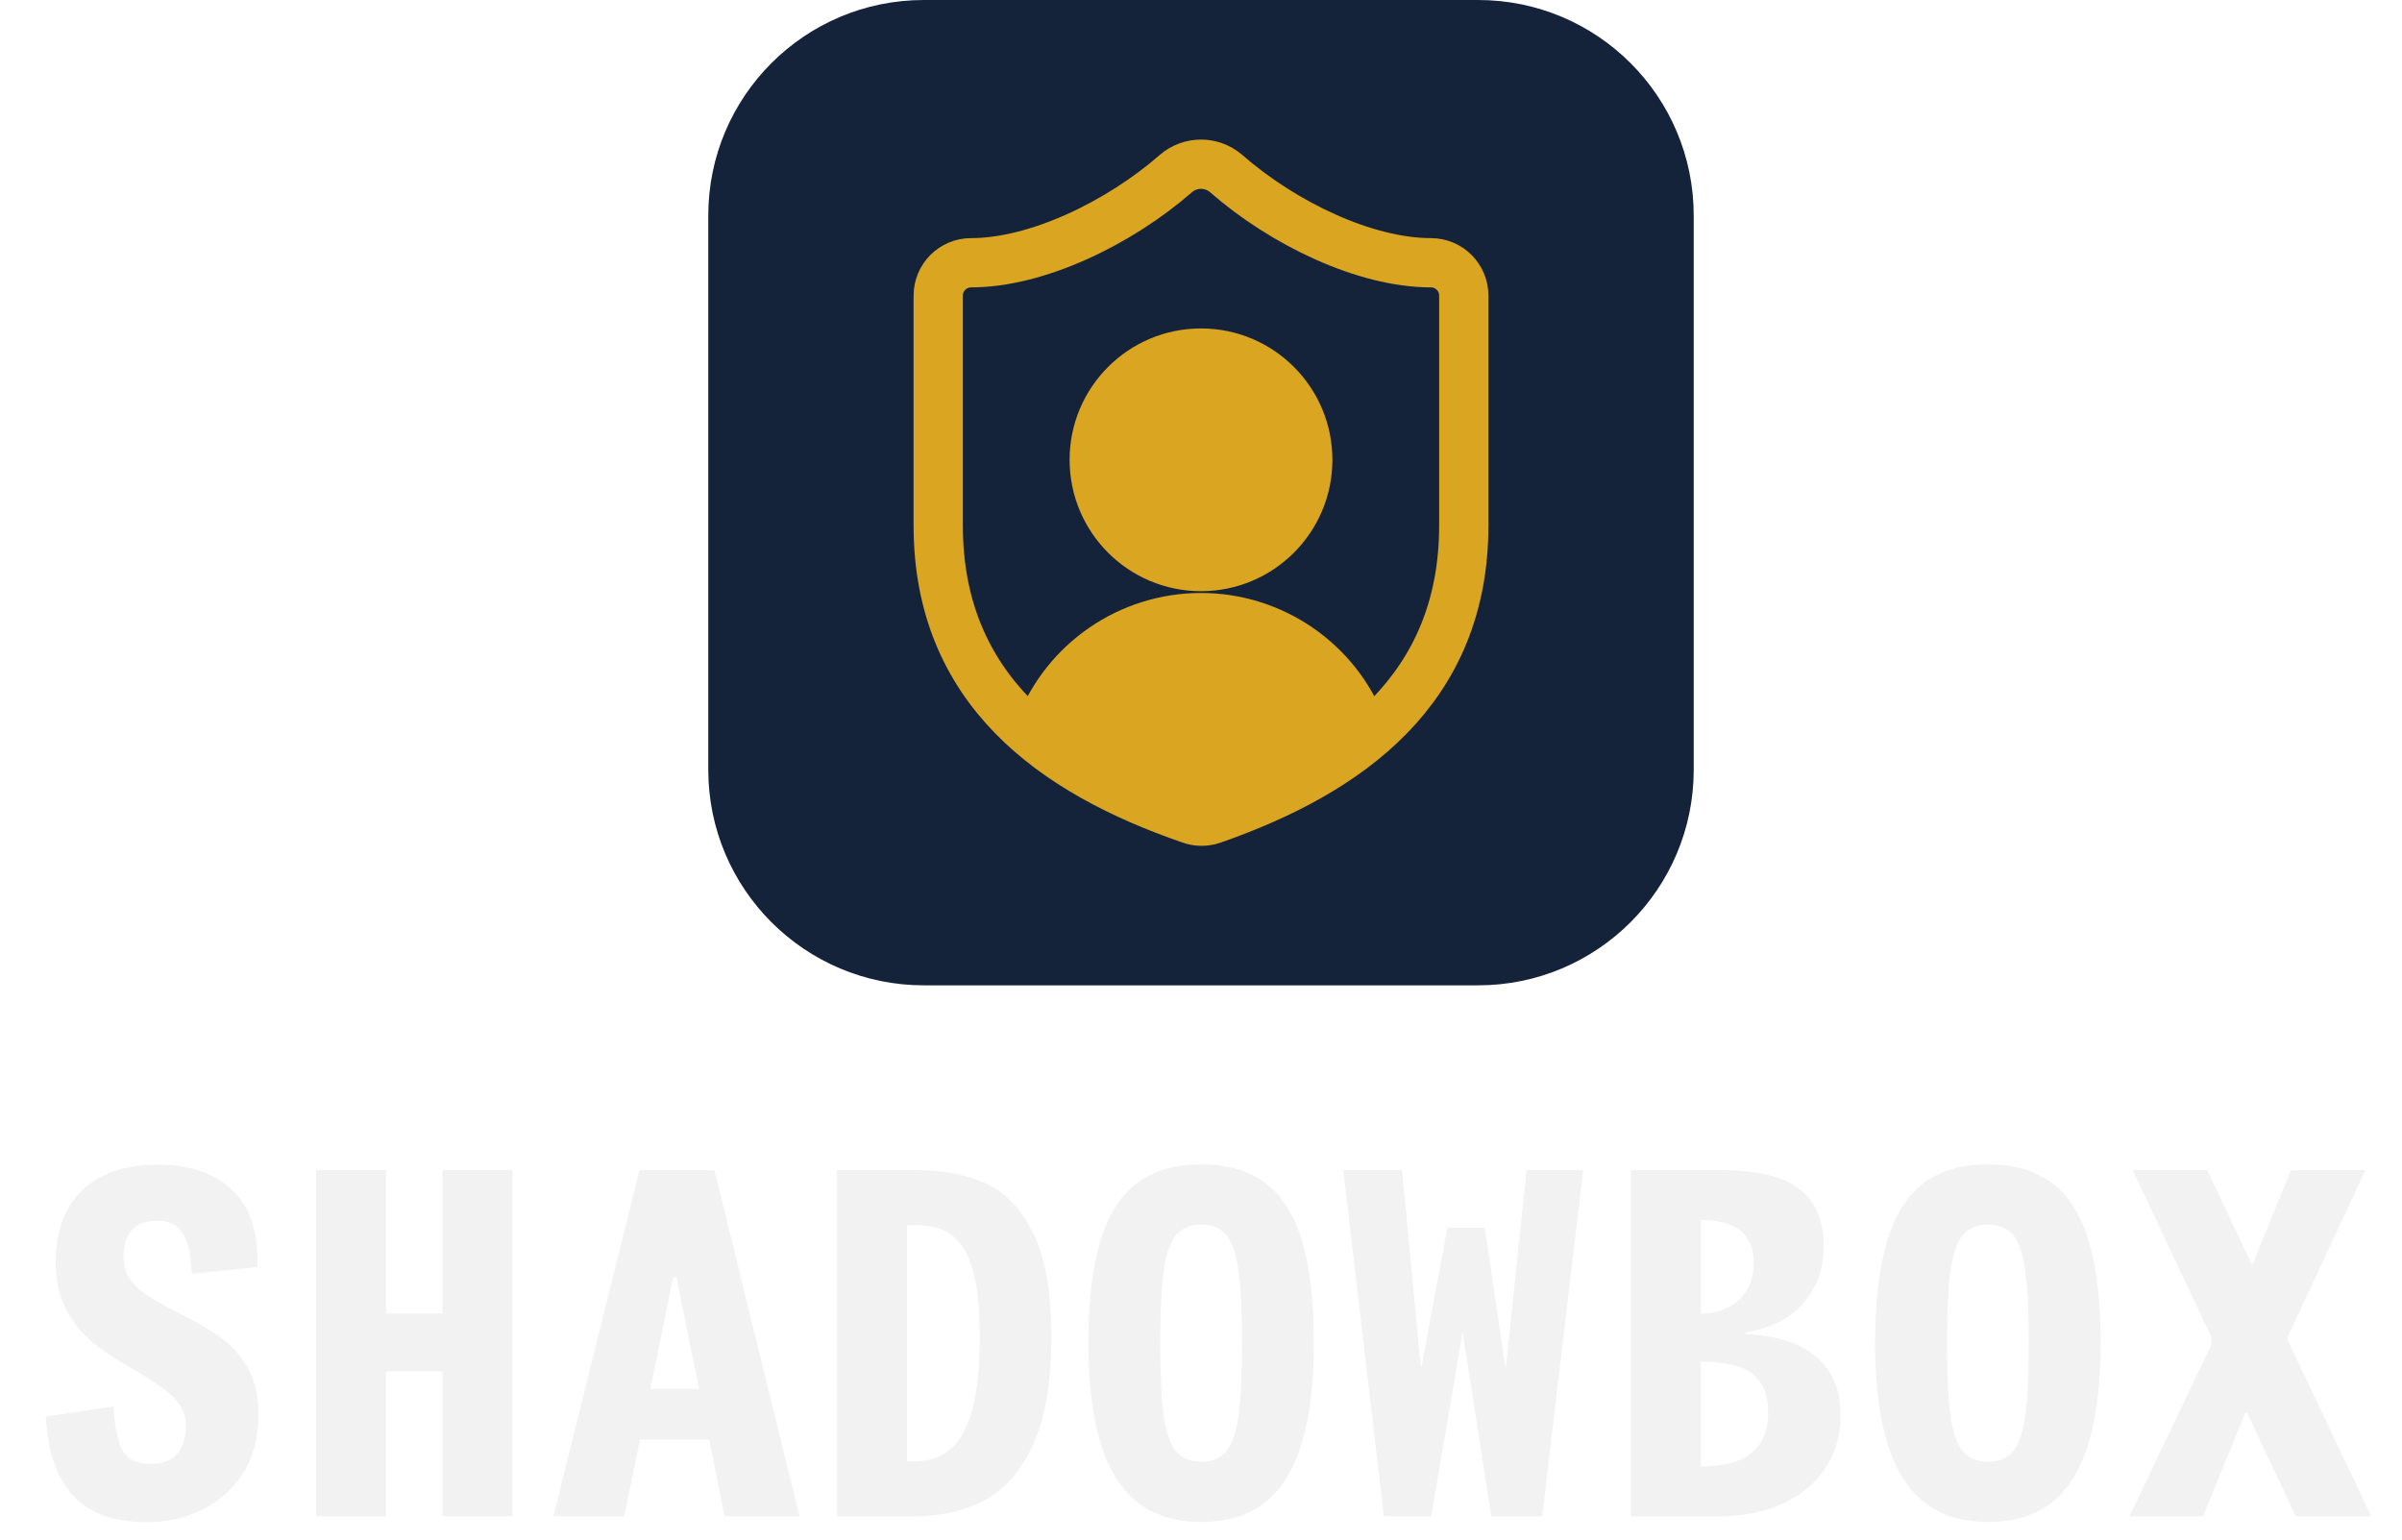
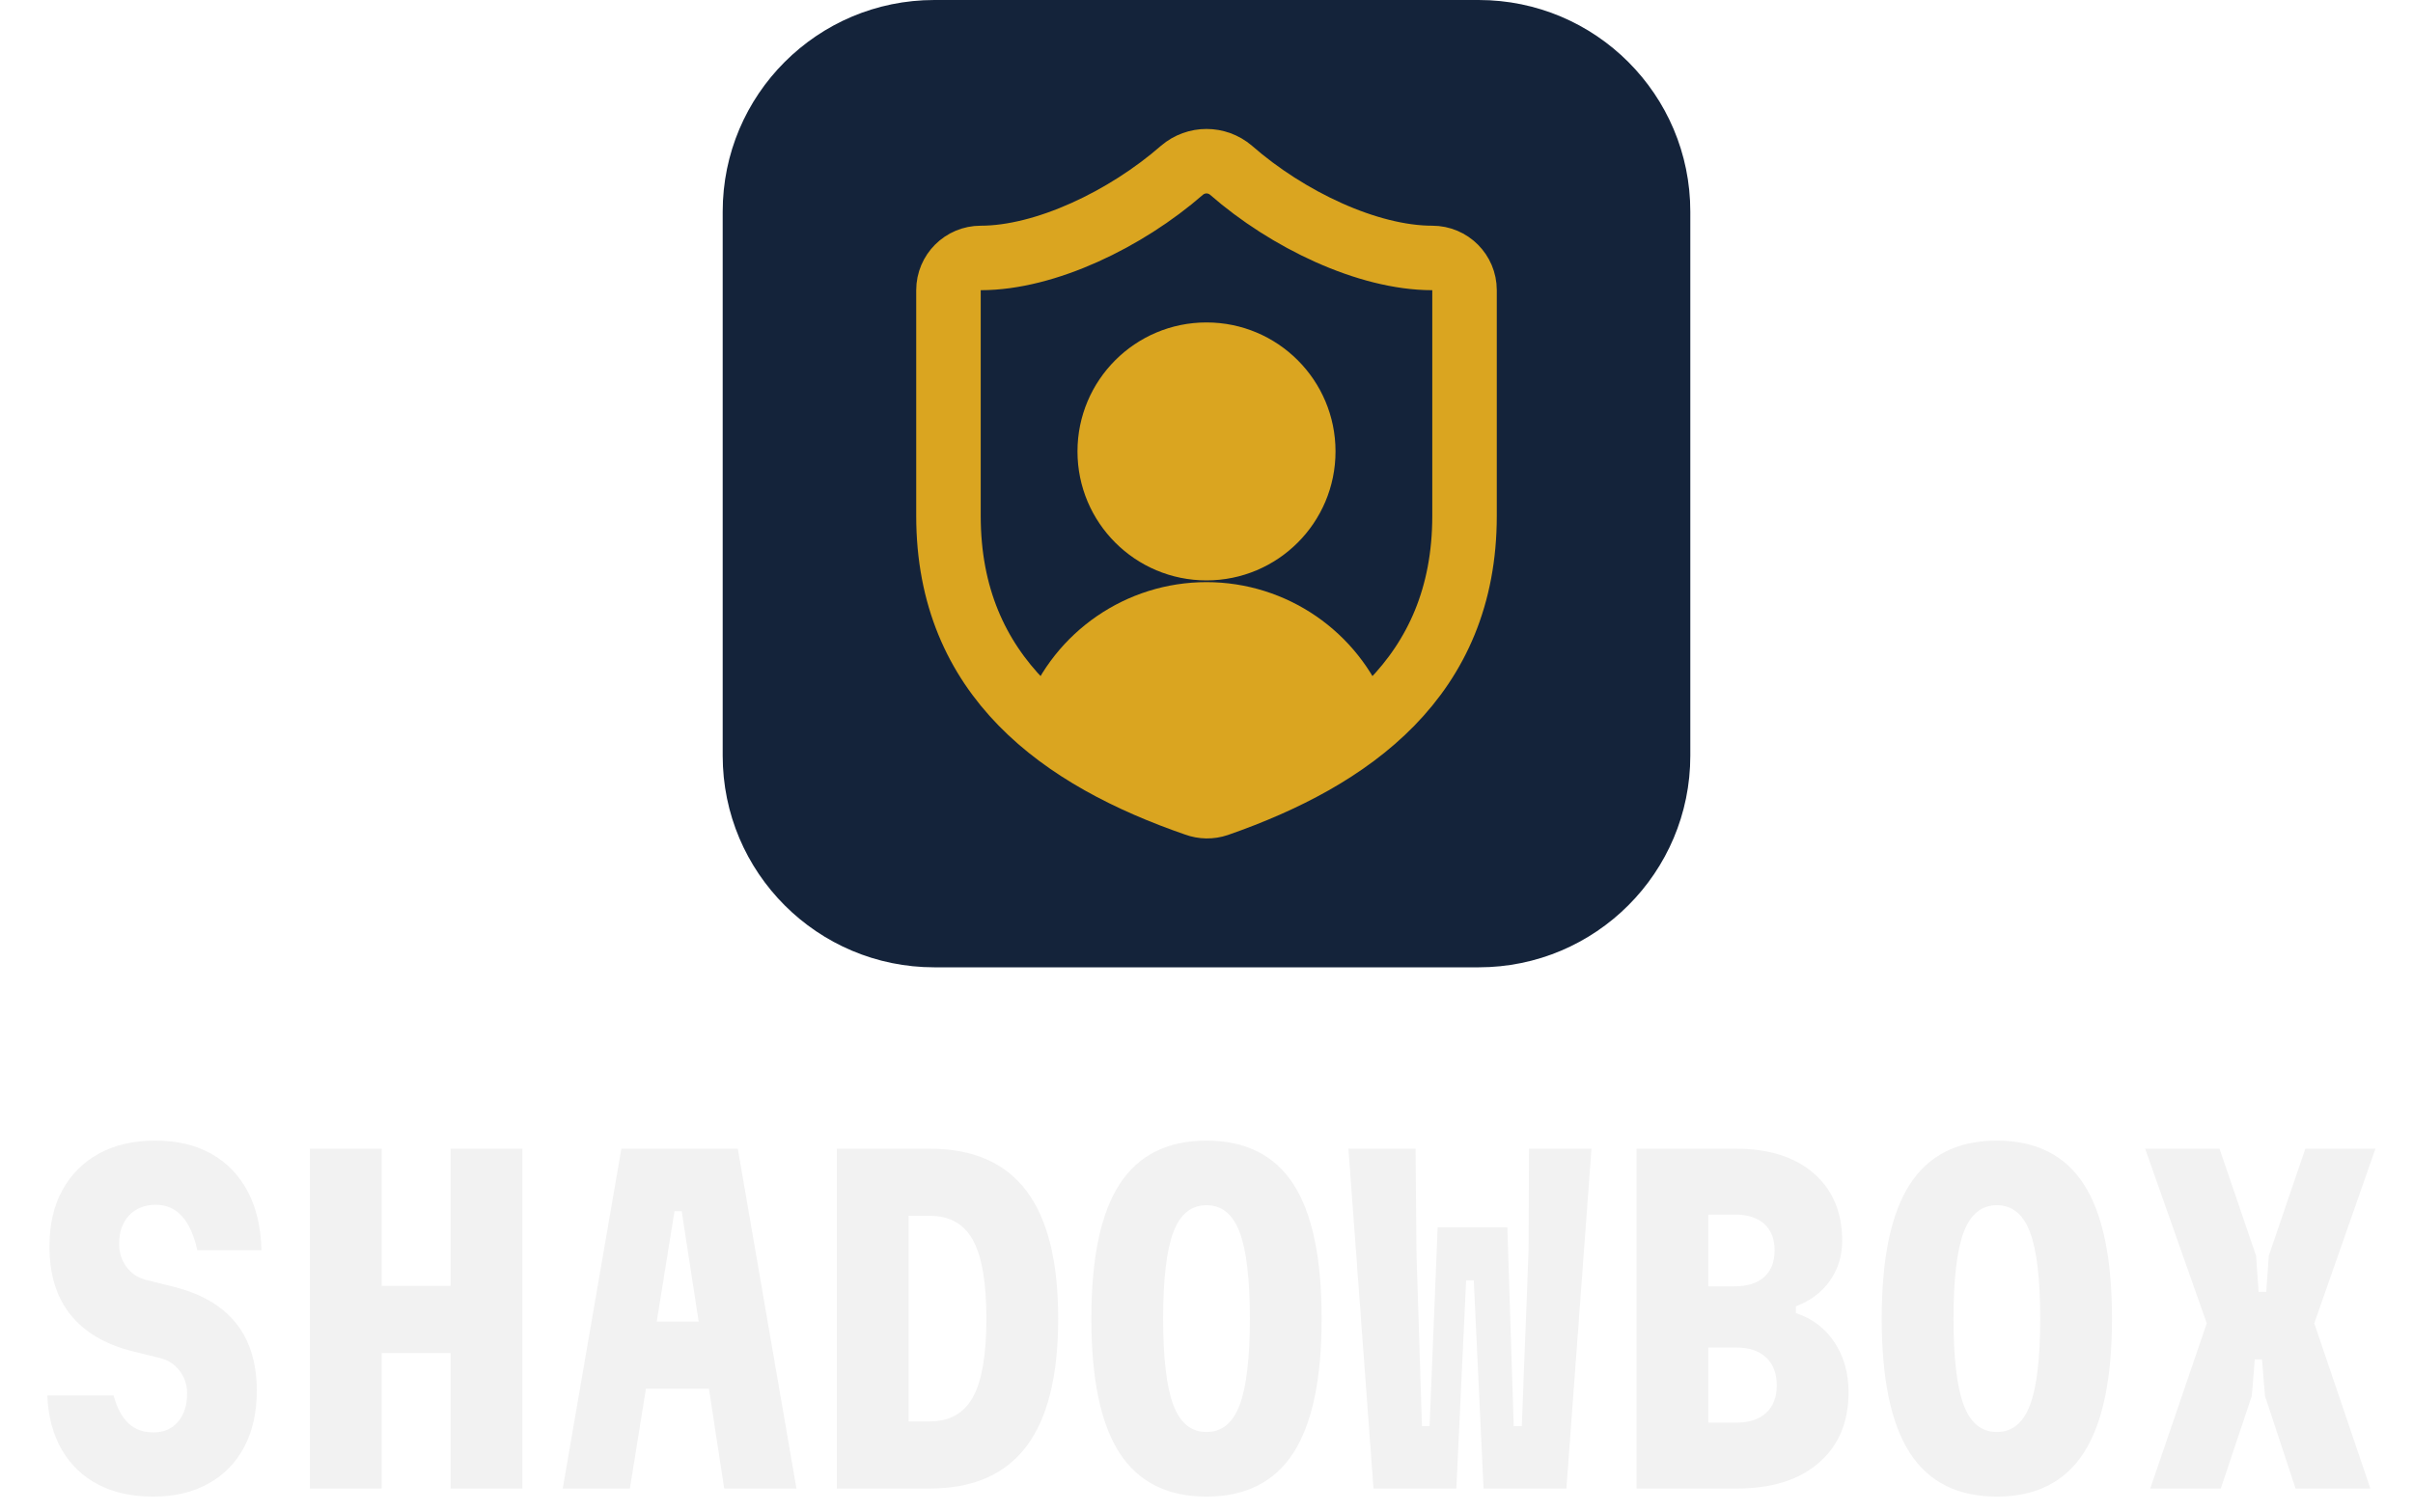
- <svg xmlns="http://www.w3.org/2000/svg" width="390" height="250" viewBox="0 0 390 250">
-   <rect x="115.0" width="160" height="160" rx="35" fill="#14233a" />
-   <g transform="translate(131.000 16.000) scale(5.33333)" fill="none" stroke="none" stroke-width="1.5" stroke-linecap="round" stroke-linejoin="round">
+ <svg xmlns="http://www.w3.org/2000/svg" width="399" height="250" viewBox="0 0 399 250">
+   <rect x="119.5" width="160" height="160" rx="35" fill="#14233a" />
+   <g transform="translate(135.500 16.000) scale(5.33333)" fill="none" stroke="none" stroke-width="2" stroke-linecap="round" stroke-linejoin="round">
    <defs>
      <clipPath id="c318">
        <path d="M20 13c0 5-3.5 7.5-7.66 8.95a1 1 0 0 1-.67-.01C7.5 20.5 4 18 4 13V6a1 1 0 0 1 1-1c2 0 4.5-1.2 6.24-2.72a1.17 1.17 0 0 1 1.52 0C14.51 3.81 17 5 19 5a1 1 0 0 1 1 1z" />
      </clipPath>
    </defs>
    <path clip-path="url(#c318)" d="M6.4 18.9a6 6 0 0 1 11.2 0L22 24H2z" fill="#daa520" stroke="none" />
    <circle cx="12" cy="11" r="4" fill="#daa520" stroke="none" />
    <path d="M20 13c0 5-3.5 7.5-7.66 8.95a1 1 0 0 1-.67-.01C7.5 20.5 4 18 4 13V6a1 1 0 0 1 1-1c2 0 4.5-1.2 6.24-2.72a1.17 1.17 0 0 1 1.52 0C14.51 3.81 17 5 19 5a1 1 0 0 1 1 1z" fill="none" stroke="#daa520" />
  </g>
-   <path fill="#f2f2f2" d="M25.561 198.239Q22.558 198.239 21.307 199.856Q20.056 201.473 20.056 203.976Q20.056 206.247 21.076 207.672Q22.096 209.096 23.405 210.001Q24.714 210.906 27.371 212.369Q32.568 214.91 35.475 216.931Q38.382 218.952 40.172 222.013Q41.962 225.074 41.962 229.694Q41.962 235.315 39.479 239.203Q36.996 243.091 32.876 245.132Q28.757 247.173 23.867 247.173Q18.785 247.173 15.32 245.44Q11.855 243.708 9.815 239.896Q7.774 236.085 7.428 230.002L18.439 228.385Q18.67 233.082 19.844 235.392Q21.018 237.702 24.368 237.702Q27.563 237.702 28.872 235.95Q30.181 234.198 30.181 231.657Q30.181 229.77 29.373 228.423Q28.564 227.076 27.082 225.921Q25.6 224.766 22.404 222.764Q18.4 220.608 15.551 218.394Q12.702 216.18 10.874 212.869Q9.045 209.558 9.045 204.9Q9.045 199.933 10.989 196.372Q12.933 192.811 16.668 190.963Q20.402 189.115 25.6 189.115Q33.415 189.115 37.766 193.292Q42.116 197.469 41.77 205.747L31.144 206.825Q31.028 203.706 30.412 201.839Q29.796 199.971 28.622 199.105Q27.448 198.239 25.561 198.239Z M51.318 246.21V190.0H62.675V246.21ZM71.838 246.21V190.0H83.196V246.21ZM56.323 213.293H78.075V222.687H56.323Z M117.653 246.21 109.838 207.402H109.299L101.368 246.21H89.856L103.832 190.0H115.998L129.819 246.21ZM97.826 225.536H123.313V233.736H97.826Z M135.902 246.21V190.0H147.26V246.21ZM148.607 198.932H141.1V190.0H148.53Q155.345 190.0 160.119 192.195Q164.893 194.389 167.8 200.357Q170.706 206.324 170.706 217.143Q170.706 228 167.8 234.429Q164.893 240.859 159.984 243.534Q155.075 246.21 148.53 246.21H141.1V237.278H148.607Q152.188 237.278 154.498 235.161Q156.808 233.043 157.944 228.596Q159.079 224.15 159.079 217.143Q159.079 210.213 157.944 206.228Q156.808 202.243 154.575 200.588Q152.342 198.932 148.607 198.932Z M195.077 247.134Q188.686 247.134 184.663 243.939Q180.639 240.743 178.676 234.275Q176.712 227.807 176.712 218.105Q176.712 207.941 178.657 201.531Q180.601 195.12 184.624 192.098Q188.647 189.076 195.077 189.076Q201.391 189.076 205.433 192.098Q209.476 195.12 211.401 201.531Q213.326 207.941 213.326 218.105Q213.326 227.807 211.382 234.275Q209.437 240.743 205.433 243.939Q201.429 247.134 195.077 247.134ZM195.077 198.855Q192.305 198.855 190.88 200.645Q189.456 202.436 188.917 206.594Q188.378 210.752 188.378 218.105Q188.378 225.459 188.917 229.617Q189.456 233.775 190.88 235.565Q192.305 237.355 195.077 237.355Q197.81 237.355 199.196 235.565Q200.582 233.775 201.121 229.636Q201.66 225.497 201.66 218.105Q201.66 210.675 201.121 206.555Q200.582 202.436 199.196 200.645Q197.81 198.855 195.077 198.855Z M227.648 190.0 230.689 221.917H230.805L235.001 199.356H241.084L244.395 221.917H244.511L247.86 190.0H257.062L250.401 246.21H242.124L237.427 215.949H237.542L232.383 246.21H224.683L218.1 190.0Z M264.8 246.21V190.0H276.158V246.21ZM296.101 202.243Q296.101 206.517 294.272 209.558Q292.443 212.6 289.594 214.255Q286.745 215.911 283.473 216.296V216.642Q287.592 216.796 291.038 218.067Q294.484 219.337 296.659 222.225Q298.834 225.112 298.834 229.732Q298.834 234.853 296.274 238.568Q293.714 242.283 289.267 244.247Q284.82 246.21 279.315 246.21H273.617V238.125H276.119Q279.469 238.125 281.894 237.297Q284.32 236.47 285.706 234.506Q287.092 232.543 287.092 229.424Q287.092 226.19 285.744 224.38Q284.397 222.571 281.991 221.839Q279.584 221.108 276.119 221.108H268.535L268.496 213.408H274.926Q278.083 213.408 280.258 212.446Q282.433 211.483 283.588 209.596Q284.743 207.71 284.743 204.977Q284.743 202.744 283.781 201.204Q282.818 199.663 280.874 198.874Q278.93 198.085 276.119 198.085H271.307V190.0H279.084Q284.358 190.0 288.035 191.04Q291.712 192.079 293.906 194.812Q296.101 197.546 296.101 202.243Z M322.82 247.134Q316.429 247.134 312.406 243.939Q308.382 240.743 306.419 234.275Q304.455 227.807 304.455 218.105Q304.455 207.941 306.4 201.531Q308.344 195.12 312.367 192.098Q316.39 189.076 322.82 189.076Q329.134 189.076 333.176 192.098Q337.219 195.12 339.144 201.531Q341.069 207.941 341.069 218.105Q341.069 227.807 339.125 234.275Q337.18 240.743 333.176 243.939Q329.172 247.134 322.82 247.134ZM322.82 198.855Q320.048 198.855 318.623 200.645Q317.199 202.436 316.66 206.594Q316.121 210.752 316.121 218.105Q316.121 225.459 316.66 229.617Q317.199 233.775 318.623 235.565Q320.048 237.355 322.82 237.355Q325.553 237.355 326.939 235.565Q328.325 233.775 328.864 229.636Q329.403 225.497 329.403 218.105Q329.403 210.675 328.864 206.555Q328.325 202.436 326.939 200.645Q325.553 198.855 322.82 198.855Z M358.356 190.0 384.998 246.21H372.755L346.267 190.0ZM371.984 190.0H384.073L368.789 222.764L362.59 212.985ZM357.701 246.21H345.766L362.398 211.329L367.673 221.801ZM371.484 205.285V229.424H359.048V205.285Z" />
+   <path fill="#f2f2f2" d="M18.785 230.823Q19.628 233.914 21.244 235.425Q22.86 236.935 25.39 236.935Q27.919 236.935 29.43 235.179Q30.94 233.422 30.94 230.471Q30.94 228.363 29.711 226.747Q28.481 225.131 26.514 224.639L21.666 223.445Q14.991 221.688 11.583 217.367Q8.175 213.046 8.175 206.16Q8.175 200.75 10.318 196.851Q12.461 192.951 16.361 190.808Q20.26 188.665 25.671 188.665Q31.081 188.665 34.945 190.843Q38.81 193.021 40.953 197.061Q43.096 201.101 43.236 206.793H32.627Q31.783 202.999 30.062 201.137Q28.341 199.275 25.811 199.275Q23.001 199.275 21.349 201.031Q19.698 202.788 19.698 205.739Q19.698 207.917 20.928 209.568Q22.157 211.219 24.195 211.711L28.973 212.906Q35.718 214.662 39.091 218.948Q42.463 223.234 42.463 230.05Q42.463 235.39 40.391 239.324Q38.318 243.259 34.453 245.402Q30.589 247.545 25.319 247.545Q20.05 247.545 16.22 245.543Q12.391 243.54 10.213 239.781Q8.035 236.022 7.824 230.823Z M51.246 246.21V190.0H63.12V212.695H74.503V190.0H86.377V246.21H74.503V223.796H63.12V246.21Z M93.052 246.21 102.749 190.0H122L131.697 246.21H119.752L112.726 200.329H111.531L104.154 246.21ZM100.43 229.698V218.597H124.249V229.698Z M138.372 246.21V190.0H153.759Q164.439 190.0 169.709 196.956Q174.978 203.912 174.978 218.105Q174.978 232.298 169.709 239.254Q164.439 246.21 153.759 246.21ZM150.246 235.109H153.759Q158.677 235.109 160.891 231.068Q163.104 227.028 163.104 218.105Q163.104 209.182 160.891 205.142Q158.677 201.101 153.759 201.101H150.246Z M199.5 247.545Q189.804 247.545 185.131 240.343Q180.459 233.141 180.459 218.105Q180.459 203.069 185.131 195.867Q189.804 188.665 199.5 188.665Q209.196 188.665 213.869 195.867Q218.541 203.069 218.541 218.105Q218.541 233.071 213.869 240.308Q209.196 247.545 199.5 247.545ZM199.5 236.865Q203.294 236.865 204.98 232.403Q206.667 227.942 206.667 218.105Q206.667 208.268 204.98 203.807Q203.294 199.345 199.5 199.345Q195.706 199.345 194.02 203.807Q192.333 208.268 192.333 218.105Q192.333 227.942 194.02 232.403Q195.706 236.865 199.5 236.865Z M234.069 190.0 234.21 206.793 235.123 235.881H236.388L237.723 202.999H249.246L250.3 235.881H251.635L252.759 206.793L252.829 190.0H263.158L259.012 246.21H245.311L243.695 211.781H242.43L240.814 246.21H227.113L222.968 190.0Z M270.606 246.21V190.0H287.047Q295.198 190.0 299.905 194.075Q304.613 198.15 304.613 205.247Q304.613 208.971 302.575 211.852Q300.537 214.732 296.954 216.067V217.192Q301.029 218.527 303.348 222.04Q305.667 225.553 305.667 230.26Q305.667 237.708 300.748 241.959Q295.83 246.21 287.258 246.21ZM282.48 235.319H287.047Q290.279 235.319 292.036 233.703Q293.792 232.087 293.792 229.136Q293.792 226.185 292.036 224.534Q290.279 222.883 287.047 222.883H282.48ZM282.48 212.765H286.836Q289.998 212.765 291.72 211.219Q293.441 209.673 293.441 206.793Q293.441 203.982 291.72 202.436Q289.998 200.891 286.836 200.891H282.48Z M330.188 247.545Q320.492 247.545 315.82 240.343Q311.147 233.141 311.147 218.105Q311.147 203.069 315.82 195.867Q320.492 188.665 330.188 188.665Q339.884 188.665 344.557 195.867Q349.229 203.069 349.229 218.105Q349.229 233.071 344.557 240.308Q339.884 247.545 330.188 247.545ZM330.188 236.865Q333.982 236.865 335.669 232.403Q337.355 227.942 337.355 218.105Q337.355 208.268 335.669 203.807Q333.982 199.345 330.188 199.345Q326.394 199.345 324.708 203.807Q323.021 208.268 323.021 218.105Q323.021 227.942 324.708 232.403Q326.394 236.865 330.188 236.865Z M355.553 246.21 364.898 218.878 354.71 190.0H367.006L373.048 207.706L373.47 213.678H374.735L375.156 207.706L381.199 190.0H392.792L382.674 218.878L391.949 246.21H379.583L374.524 230.893L374.032 224.85H372.838L372.346 230.893L367.217 246.21Z" />
</svg>
